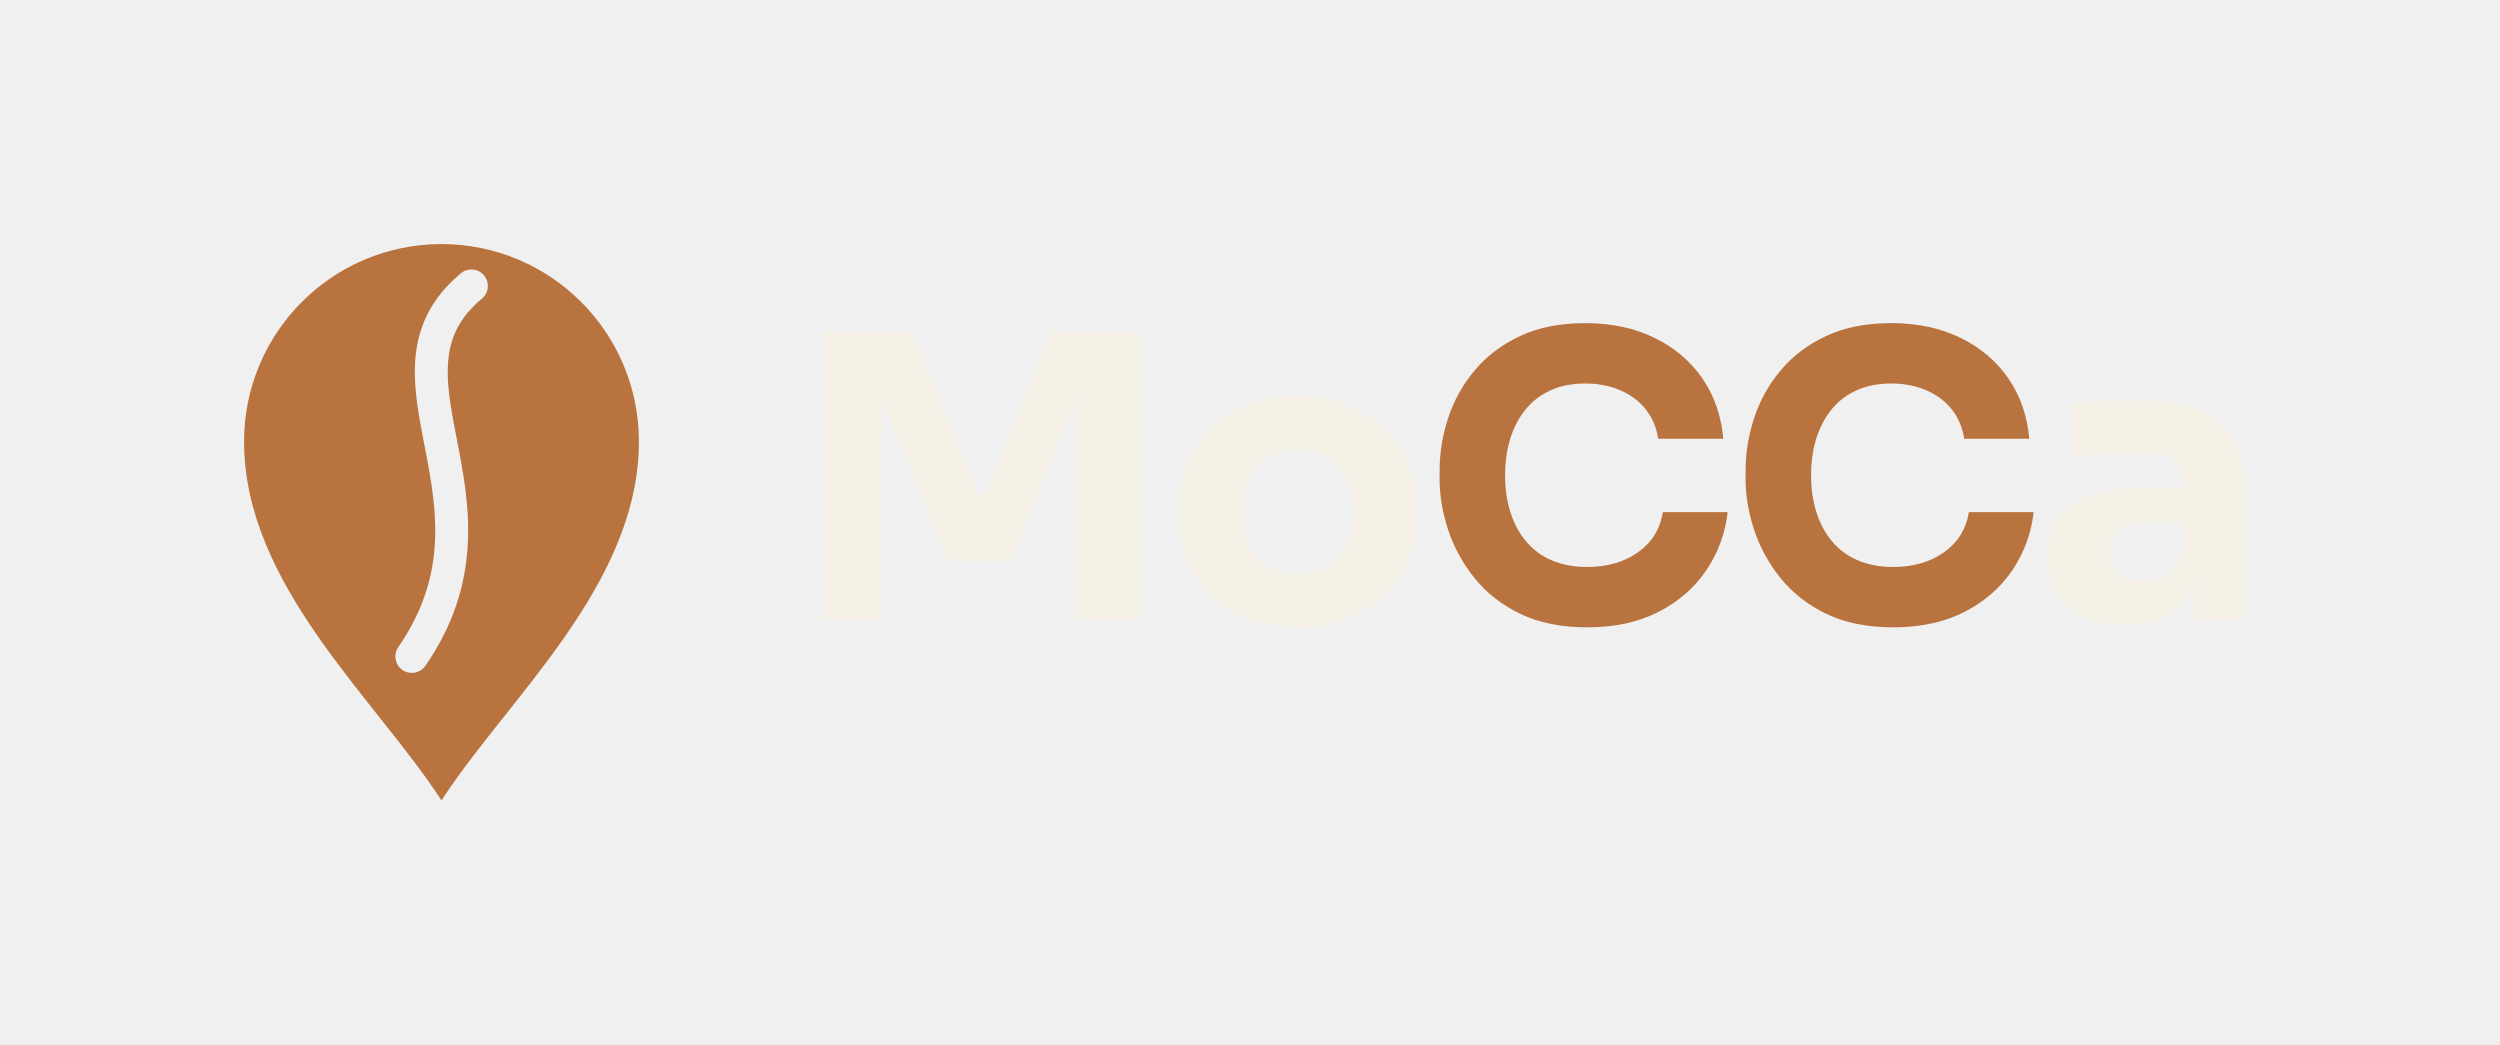
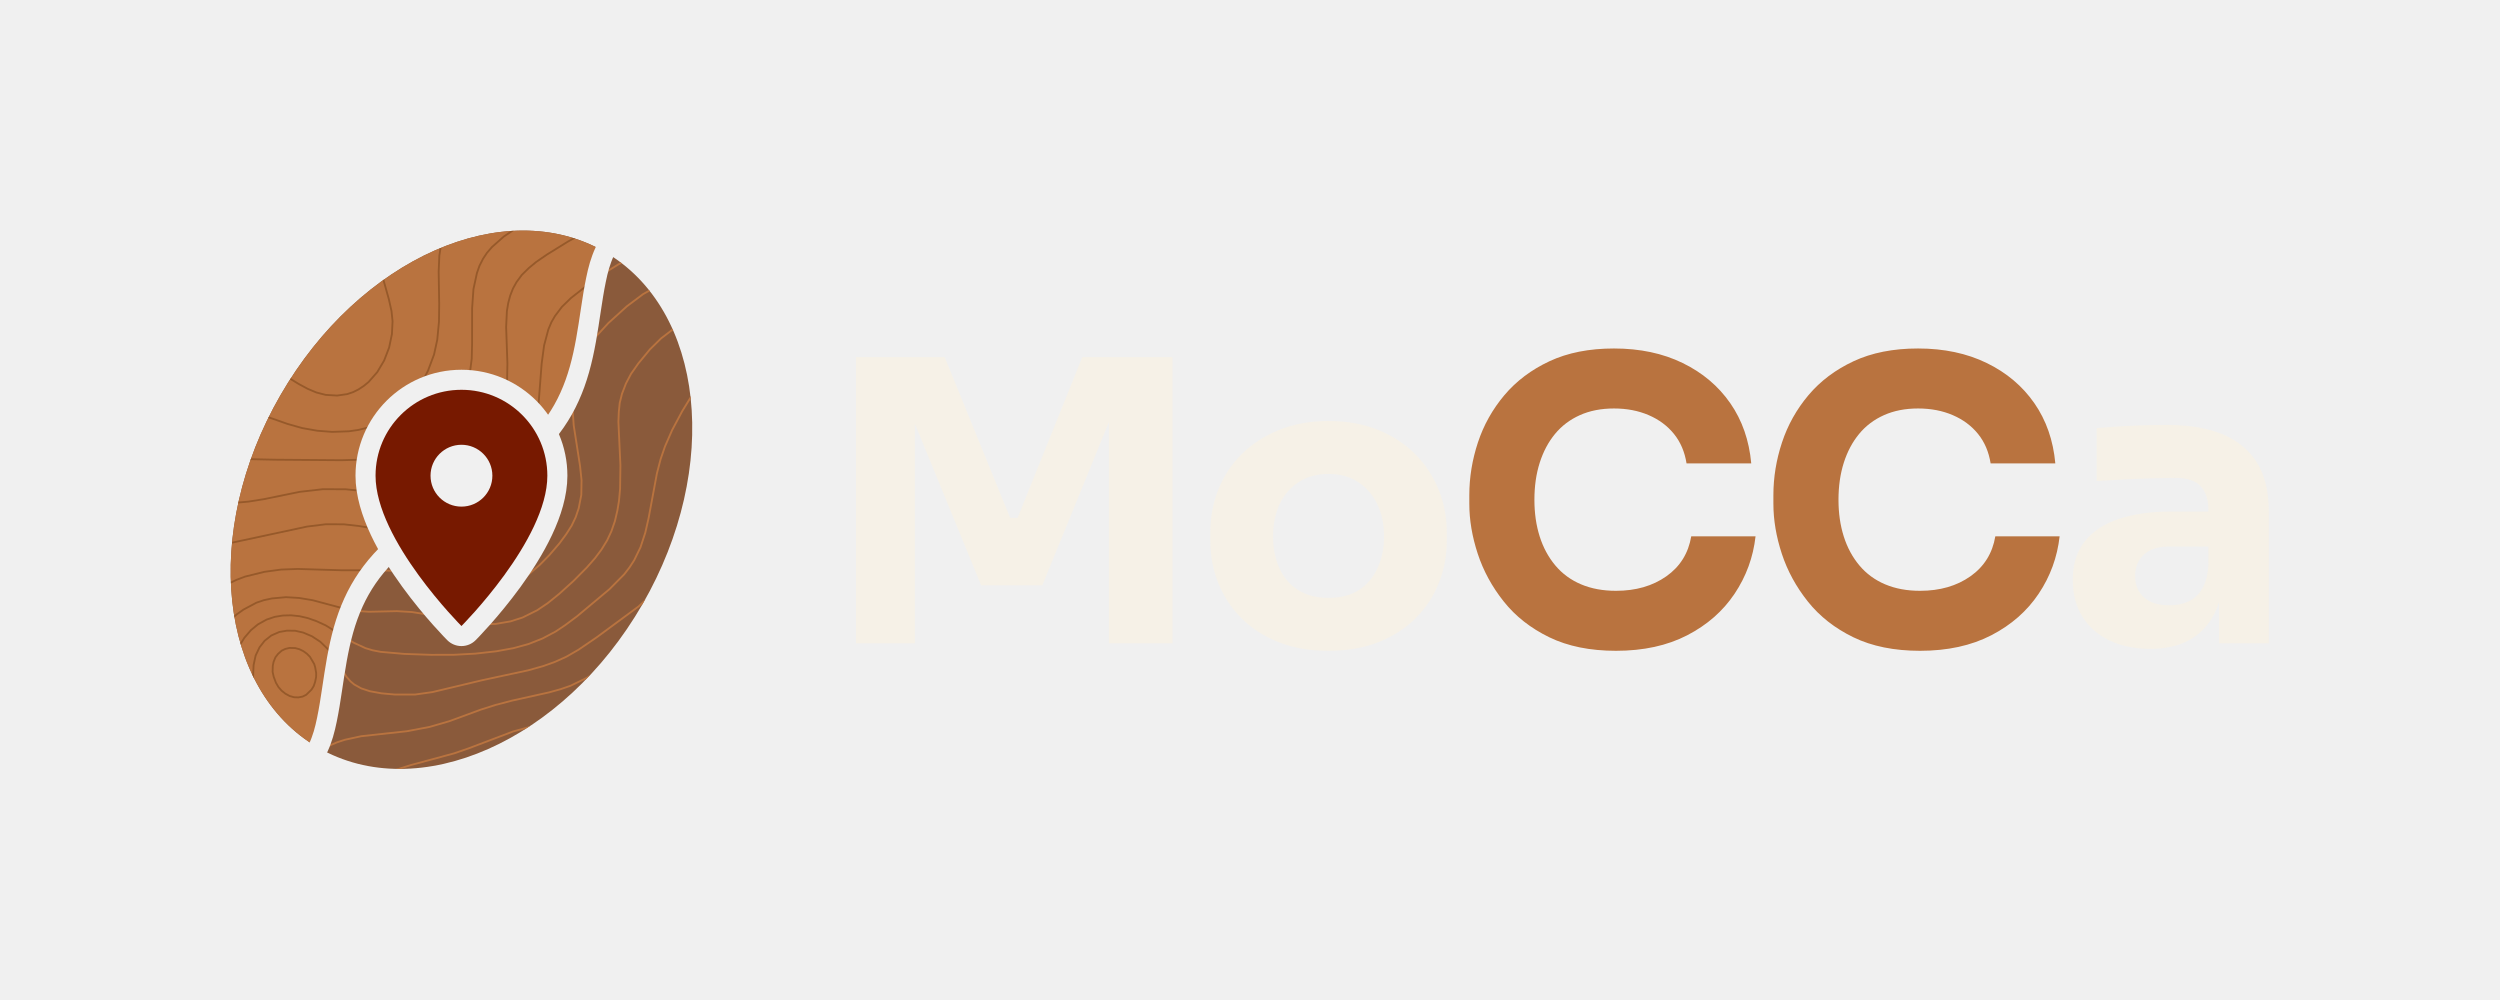
- <svg xmlns="http://www.w3.org/2000/svg" viewBox="0 0 517 216" width="517" height="216">
-   <g transform="translate(48.00 48.00) scale(0.61856) translate(-30 -22)">
-     <path fill="#B9733F" fill-rule="evenodd" d="M100 212 C 78 178, 34 140, 34 92 A 66 66 0 0 1 166 92 C 166 140, 122 178, 100 212 Z M106.48 35.77 L104.67 37.35 L102.98 38.96 L101.42 40.61 L99.98 42.29 L98.65 44.00 L97.45 45.75 L96.35 47.52 L95.38 49.32 L94.51 51.14 L93.76 52.98 L93.11 54.84 L92.56 56.71 L92.10 58.59 L91.74 60.48 L91.47 62.37 L91.27 64.26 L91.15 66.16 L91.09 68.05 L91.10 69.95 L91.17 71.85 L91.28 73.74 L91.45 75.64 L91.65 77.54 L91.89 79.45 L92.17 81.35 L92.47 83.26 L92.79 85.17 L93.13 87.08 L93.49 89.00 L93.85 90.93 L94.23 92.86 L94.60 94.79 L94.97 96.73 L95.34 98.68 L95.69 100.63 L96.04 102.58 L96.36 104.55 L96.66 106.52 L96.94 108.49 L97.19 110.47 L97.41 112.46 L97.60 114.45 L97.74 116.45 L97.84 118.46 L97.90 120.47 L97.91 122.49 L97.86 124.52 L97.76 126.55 L97.60 128.60 L97.38 130.65 L97.09 132.71 L96.73 134.79 L96.29 136.87 L95.78 138.97 L95.19 141.08 L94.51 143.21 L93.74 145.35 L92.88 147.51 L91.92 149.69 L90.85 151.88 L89.68 154.10 L88.40 156.33 L87.00 158.59 L85.48 160.87 A5.5 5.5 0 0 0 94.52 167.13 L96.25 164.55 L97.84 161.97 L99.32 159.41 L100.67 156.85 L101.90 154.31 L103.02 151.77 L104.03 149.25 L104.93 146.74 L105.72 144.24 L106.42 141.76 L107.02 139.29 L107.53 136.85 L107.95 134.42 L108.29 132.01 L108.55 129.62 L108.74 127.26 L108.86 124.91 L108.91 122.59 L108.90 120.30 L108.84 118.02 L108.72 115.77 L108.56 113.55 L108.36 111.35 L108.12 109.18 L107.85 107.03 L107.55 104.90 L107.22 102.81 L106.88 100.73 L106.52 98.69 L106.15 96.67 L105.78 94.68 L105.40 92.71 L105.03 90.77 L104.66 88.86 L104.30 86.97 L103.95 85.11 L103.63 83.28 L103.32 81.48 L103.04 79.71 L102.79 77.97 L102.58 76.26 L102.40 74.58 L102.25 72.93 L102.15 71.31 L102.10 69.73 L102.09 68.18 L102.14 66.66 L102.23 65.18 L102.38 63.72 L102.59 62.30 L102.86 60.91 L103.19 59.55 L103.58 58.21 L104.04 56.89 L104.57 55.59 L105.18 54.30 L105.88 53.03 L106.66 51.76 L107.53 50.50 L108.50 49.24 L109.58 47.99 L110.77 46.73 L112.08 45.48 L113.52 44.23 A5.5 5.5 0 0 0 106.48 35.77 Z" />
+ <svg xmlns="http://www.w3.org/2000/svg" viewBox="0 0 520.26 208" width="520.26" height="208">
+   <defs>
+     <clipPath id="mocca-esq">
+       <path d="M0 -240C0 -238.33 0 -233.33 0 -230C0 -226.67 0 -223.33 0 -220C0 -216.67 0 -213.33 0 -210C0 -206.67 -0.28 -203.33 0 -200C0.28 -196.67 0.9 -193.33 1.66 -190C2.42 -186.67 3.5 -183.33 4.58 -180C5.66 -176.67 6.9 -173.33 8.13 -170C9.37 -166.67 10.7 -163.33 11.99 -160C13.29 -156.67 14.63 -153.33 15.9 -150C17.18 -146.67 18.46 -143.33 19.64 -140C20.83 -136.67 21.98 -133.33 23.02 -130C24.06 -126.67 25.03 -123.33 25.87 -120C26.71 -116.67 27.45 -113.33 28.05 -110C28.64 -106.67 29.12 -103.33 29.44 -100C29.77 -96.67 29.96 -93.33 29.99 -90C30.02 -86.67 29.9 -83.33 29.64 -80C29.37 -76.67 28.94 -73.33 28.38 -70C27.81 -66.67 27.09 -63.33 26.24 -60C25.39 -56.67 24.39 -53.33 23.28 -50C22.17 -46.67 20.92 -43.33 19.58 -40C18.24 -36.67 16.78 -33.33 15.26 -30C13.74 -26.67 12.11 -23.33 10.45 -20C8.8 -16.67 7.05 -13.33 5.31 -10C3.57 -6.67 1.77 -3.33 0 0C-1.77 3.33 -3.57 6.67 -5.31 10C-7.05 13.33 -8.8 16.67 -10.45 20C-12.11 23.33 -13.74 26.67 -15.26 30C-16.78 33.33 -18.24 36.67 -19.58 40C-20.92 43.33 -22.17 46.67 -23.28 50C-24.39 53.33 -25.39 56.67 -26.24 60C-27.09 63.33 -27.81 66.67 -28.38 70C-28.94 73.33 -29.37 76.67 -29.64 80C-29.9 83.33 -30.02 86.67 -29.99 90C-29.96 93.33 -29.77 96.67 -29.44 100C-29.12 103.33 -28.64 106.67 -28.05 110C-27.45 113.33 -26.71 116.67 -25.87 120C-25.03 123.33 -24.06 126.67 -23.02 130C-21.98 133.33 -20.83 136.67 -19.64 140C-18.46 143.33 -17.18 146.67 -15.9 150C-14.63 153.33 -13.29 156.67 -11.99 160C-10.7 163.33 -9.37 166.67 -8.13 170C-6.9 173.33 -5.66 176.67 -4.58 180C-3.5 183.33 -2.42 186.67 -1.66 190C-0.9 193.33 -0.28 196.67 0 200C0.28 203.33 0 206.67 0 210C0 213.33 0 216.67 0 220C0 223.33 0 226.67 0 230C0 233.33 0 238.33 0 240L0 400L-400 400L-400 -400L0 -400Z" />
+     </clipPath>
+     <clipPath id="mocca-dir">
+       <path d="M0 -240C0 -238.33 0 -233.33 0 -230C0 -226.67 0 -223.33 0 -220C0 -216.67 0 -213.33 0 -210C0 -206.67 -0.28 -203.33 0 -200C0.28 -196.67 0.9 -193.33 1.66 -190C2.42 -186.67 3.5 -183.33 4.58 -180C5.66 -176.67 6.9 -173.33 8.13 -170C9.37 -166.67 10.7 -163.33 11.99 -160C13.29 -156.67 14.63 -153.33 15.9 -150C17.18 -146.67 18.46 -143.33 19.64 -140C20.83 -136.67 21.98 -133.33 23.02 -130C24.06 -126.67 25.03 -123.33 25.87 -120C26.71 -116.67 27.45 -113.33 28.05 -110C28.64 -106.67 29.12 -103.33 29.44 -100C29.77 -96.67 29.96 -93.33 29.99 -90C30.02 -86.67 29.9 -83.33 29.64 -80C29.37 -76.67 28.94 -73.33 28.38 -70C27.81 -66.67 27.09 -63.33 26.24 -60C25.39 -56.67 24.39 -53.33 23.28 -50C22.17 -46.67 20.92 -43.33 19.58 -40C18.24 -36.67 16.78 -33.33 15.26 -30C13.74 -26.67 12.11 -23.33 10.45 -20C8.8 -16.67 7.05 -13.33 5.31 -10C3.57 -6.67 1.77 -3.33 0 0C-1.77 3.33 -3.57 6.67 -5.31 10C-7.05 13.33 -8.8 16.67 -10.45 20C-12.11 23.33 -13.74 26.67 -15.26 30C-16.78 33.33 -18.24 36.67 -19.58 40C-20.92 43.33 -22.17 46.67 -23.28 50C-24.39 53.33 -25.39 56.67 -26.24 60C-27.09 63.33 -27.81 66.67 -28.38 70C-28.94 73.33 -29.37 76.67 -29.64 80C-29.9 83.33 -30.02 86.67 -29.99 90C-29.96 93.33 -29.77 96.67 -29.44 100C-29.12 103.33 -28.64 106.67 -28.05 110C-27.45 113.33 -26.71 116.67 -25.87 120C-25.03 123.33 -24.06 126.67 -23.02 130C-21.98 133.33 -20.83 136.67 -19.64 140C-18.46 143.33 -17.18 146.67 -15.9 150C-14.63 153.33 -13.29 156.67 -11.99 160C-10.7 163.33 -9.37 166.67 -8.13 170C-6.9 173.33 -5.66 176.67 -4.58 180C-3.5 183.33 -2.42 186.67 -1.66 190C-0.9 193.33 -0.28 196.67 0 200C0.28 203.33 0 206.67 0 210C0 213.33 0 216.67 0 220C0 223.33 0 226.67 0 230C0 233.33 0 238.33 0 240L0 400L400 400L400 -400L0 -400Z" />
+     </clipPath>
+     <clipPath id="mocca-elip">
+       <ellipse cx="0" cy="0" rx="146" ry="200" />
+     </clipPath>
+     <mask id="mocca-corte" maskUnits="userSpaceOnUse" x="-400" y="-400" width="800" height="800">
+       <rect x="-400" y="-400" width="800" height="800" fill="#fff" />
+       <path d="M0 -240C0 -238.33 0 -233.33 0 -230C0 -226.67 0 -223.33 0 -220C0 -216.67 0 -213.33 0 -210C0 -206.67 -0.28 -203.33 0 -200C0.28 -196.67 0.9 -193.33 1.66 -190C2.42 -186.67 3.5 -183.33 4.58 -180C5.66 -176.67 6.9 -173.33 8.13 -170C9.37 -166.67 10.7 -163.33 11.99 -160C13.29 -156.67 14.63 -153.33 15.9 -150C17.18 -146.67 18.46 -143.33 19.64 -140C20.83 -136.67 21.98 -133.33 23.02 -130C24.06 -126.67 25.03 -123.33 25.87 -120C26.71 -116.67 27.45 -113.33 28.05 -110C28.64 -106.67 29.12 -103.33 29.44 -100C29.77 -96.67 29.96 -93.33 29.99 -90C30.02 -86.67 29.9 -83.33 29.64 -80C29.37 -76.67 28.94 -73.33 28.38 -70C27.81 -66.67 27.09 -63.33 26.24 -60C25.39 -56.67 24.39 -53.33 23.28 -50C22.17 -46.67 20.92 -43.33 19.58 -40C18.24 -36.67 16.78 -33.33 15.26 -30C13.74 -26.67 12.11 -23.33 10.45 -20C8.8 -16.67 7.05 -13.33 5.31 -10C3.57 -6.67 1.77 -3.33 0 0C-1.77 3.33 -3.57 6.67 -5.31 10C-7.05 13.33 -8.8 16.67 -10.45 20C-12.11 23.33 -13.74 26.67 -15.26 30C-16.78 33.33 -18.24 36.67 -19.58 40C-20.92 43.33 -22.17 46.67 -23.28 50C-24.39 53.33 -25.39 56.67 -26.24 60C-27.09 63.33 -27.81 66.67 -28.38 70C-28.94 73.33 -29.37 76.67 -29.64 80C-29.9 83.33 -30.02 86.67 -29.99 90C-29.96 93.33 -29.77 96.67 -29.44 100C-29.12 103.33 -28.64 106.67 -28.05 110C-27.45 113.33 -26.71 116.67 -25.87 120C-25.03 123.33 -24.06 126.67 -23.02 130C-21.98 133.33 -20.83 136.67 -19.64 140C-18.46 143.33 -17.18 146.67 -15.9 150C-14.63 153.33 -13.29 156.67 -11.99 160C-10.7 163.33 -9.37 166.67 -8.13 170C-6.9 173.33 -5.66 176.67 -4.58 180C-3.5 183.33 -2.42 186.67 -1.66 190C-0.9 193.33 -0.28 196.67 0 200C0.28 203.33 0 206.67 0 210C0 213.33 0 216.67 0 220C0 223.33 0 226.67 0 230C0 233.33 0 238.33 0 240" transform="rotate(30)" fill="none" stroke="#000" stroke-width="14" />
+       <path d="M0 88.2C0 88.2 -60 28.2 -60 -16.8A60 60 0 0 1 60 -16.8C60 28.2 0 88.2 0 88.2Z" fill="#000" stroke="#000" stroke-width="28" stroke-linejoin="round" />
+     </mask>
+   </defs>
+   <g transform="translate(0 5.7)">
+     <g transform="translate(96.03 98.3) scale(0.29794)">
+       <g mask="url(#mocca-corte)">
+         <g transform="rotate(30)">
+           <ellipse cx="0" cy="0" rx="146" ry="200" fill="#8A5A3B" />
+           <ellipse cx="0" cy="0" rx="146" ry="200" fill="#B9733F" clip-path="url(#mocca-esq)" />
+           <g clip-path="url(#mocca-elip)">
+             <path d="M-106.1 -220.0L-113.1 -210.2L-128.2 -191.3L-131.9 -185.8L-135.3 -179.8L-138.2 -173.1L-140.3 -165.7L-141.4 -157.8L-141.4 -149.8L-140.4 -140.3L-138.5 -131.3L-136.0 -123.8L-132.5 -116.3L-129.8 -112.2L-126.2 -107.9L-114.0 -96.0L-108.2 -89.7L-104.0 -83.9L-99.9 -75.9L-96.9 -66.8L-95.4 -57.3L-95.5 -47.8L-97.3 -38.8L-98.8 -34.8L-100.8 -30.8L-103.1 -27.3L-106.0 -24.0L-111.6 -19.6L-118.8 -16.0L-125.3 -14.2L-131.8 -13.4L-138.8 -13.2L-157.8 -13.7L-164.3 -13.3L-170.0 -12.5M-170.0 24.9L-164.0 22.0L-156.3 19.5L-131.8 14.9L-121.5 12.3L-111.3 8.6L-101.9 4.1L-92.0 -2.1L-86.9 -6.1L-82.5 -10.3L-76.1 -18.2L-73.0 -23.3L-70.5 -28.7L-68.5 -34.3L-67.0 -40.3L-65.1 -53.3L-65.0 -59.8L-65.3 -66.3L-67.3 -78.3L-70.5 -88.3L-75.8 -99.9L-81.8 -110.6L-93.5 -130.1L-98.6 -139.9L-100.7 -145.3L-102.0 -150.0L-102.9 -157.8L-102.6 -161.8L-101.8 -166.0L-98.5 -174.6L-94.3 -182.0L-80.0 -204.0L-71.3 -220.0M-170.0 65.4L-156.3 57.1L-126.8 40.9L-86.4 18.0L-67.4 6.3L-59.2 0.1L-52.6 -6.4L-47.3 -13.4L-43.1 -21.3L-40.8 -27.3L-38.8 -33.8L-36.0 -48.0L-35.4 -59.8L-36.7 -70.8L-39.2 -79.7L-43.0 -88.8L-48.0 -98.0L-60.4 -119.5L-66.3 -131.6L-69.8 -142.5L-70.8 -147.8L-71.1 -153.3L-70.8 -158.3L-69.8 -163.5L-66.3 -174.0L-61.5 -183.9L-43.0 -220.0M-170.0 104.1L-165.6 100.2L-160.0 96.0L-138.0 82.4L-128.3 75.6L-119.9 68.8L-100.6 51.7L-87.5 42.0L-73.7 34.1L-42.2 20.0L-31.8 14.1L-26.5 10.0L-22.3 5.8L-18.9 1.3L-15.9 -3.9L-13.1 -10.3L-10.6 -17.7L-8.3 -26.8L-6.5 -36.8L-5.5 -44.8L-5.1 -51.8L-5.4 -58.8L-6.2 -65.3L-9.1 -76.3L-14.0 -88.0L-19.8 -98.5L-33.3 -120.1L-38.4 -130.0L-40.4 -135.3L-41.8 -140.5L-42.6 -145.8L-42.7 -150.8L-42.0 -157.1L-40.2 -163.6L-37.9 -169.8L-34.0 -178.0L-25.9 -193.1L-19.5 -204.0L-14.0 -212.0L-7.1 -220.0M-170.0 171.3L-163.8 164.2L-159.2 157.7L-154.8 150.3L-144.2 130.1L-140.2 123.9L-135.7 118.2L-130.0 112.0L-123.8 106.1L-84.1 70.2L-73.5 62.2L-62.5 55.9L-52.6 51.6L-21.7 40.1L-11.7 35.5L-1.7 30.1L5.5 25.4L12.0 20.0L17.1 14.2L20.8 8.2L22.9 3.3L24.7 -2.8L26.2 -9.9L27.3 -18.3L28.1 -33.7L27.6 -40.8L26.7 -47.3L24.0 -58.0L19.2 -71.3L13.6 -84.0L1.0 -110.3L-3.9 -122.2L-6.9 -133.3L-7.6 -138.8L-7.6 -143.8L-6.6 -151.8L-4.2 -160.3L0.8 -172.8L7.9 -188.2L12.8 -197.3L17.4 -204.5L23.3 -212.1L30.4 -220.0M-162.4 220.0L-159.1 213.7L-155.0 207.3L-138.0 184.7L-131.4 174.6L-126.0 164.0L-117.1 142.3L-111.7 132.3L-108.1 127.0L-104.0 122.0L-94.0 112.4L-84.7 105.2L-74.8 99.0L-47.3 84.2L-23.9 70.7L-14.3 65.8L-6.0 62.0L4.0 58.2L13.8 55.2L35.3 49.4L41.3 47.2L46.7 44.7L51.6 41.6L56.1 37.8L60.7 32.5L64.4 26.5L67.4 19.8L70.1 12.1L72.5 2.8L74.5 -7.8L75.4 -15.8L75.7 -22.8L75.2 -29.3L73.9 -35.8L70.8 -44.8L65.8 -53.8L59.9 -61.9L42.0 -84.1L36.4 -92.4L32.1 -100.1L28.2 -108.7L25.3 -117.3L23.7 -125.3L23.2 -133.8L24.1 -144.4L27.2 -158.3L32.5 -174.8L38.1 -187.9L44.0 -197.7L49.8 -205.0L57.6 -212.6L67.2 -220.0M-128.1 220.0L-122.8 211.3L-110.7 193.9L-106.2 185.7L-102.9 176.3L-97.8 153.6L-96.0 148.0L-93.5 142.6L-88.1 133.9L-84.4 129.7L-80.2 125.9L-72.1 120.2L-63.9 116.1L-54.8 112.7L-34.3 107.2L-25.3 104.2L-16.9 100.1L-0.1 89.9L9.3 85.2L19.3 81.4L42.3 74.2L54.8 68.8L63.9 63.3L72.2 56.4L78.1 49.9L84.4 40.4L88.3 32.4L92.0 22.8L96.1 10.1L99.5 -2.8L101.2 -11.3L102.1 -18.8L102.3 -26.3L101.7 -33.3L100.3 -40.6L98.1 -47.9L95.7 -54.3L92.1 -62.1L84.1 -76.4L67.7 -102.0L64.5 -108.1L61.9 -113.9L60.1 -120.2L58.9 -127.8L58.6 -135.3L59.4 -144.3L61.5 -156.8L64.4 -167.3L68.0 -176.0L72.9 -183.8L77.4 -189.1L82.6 -194.0L106.0 -211.4L115.8 -220.0M-90.0 220.0L-82.1 209.9L-80.0 206.0L-78.7 201.8L-78.2 197.8L-78.4 193.8L-82.8 171.3L-83.3 165.3L-83.1 159.3L-81.8 152.4L-79.6 146.5L-76.0 140.5L-72.0 136.0L-67.6 132.4L-62.7 129.4L-57.3 127.0L-51.8 125.3L-45.5 124.1L-38.3 123.4L-15.3 124.1L-6.3 123.3L-1.2 122.1L4.3 120.2L19.3 113.2L36.0 104.3L49.6 96.4L62.2 88.2L74.0 79.5L83.3 71.6L91.0 63.8L97.5 55.6L103.0 46.8L106.5 39.7L110.6 30.2L120.8 2.3L124.5 -11.8L125.3 -17.8L125.6 -23.8L124.9 -33.8L122.7 -44.3L119.6 -54.3L109.0 -84.3L106.3 -94.1L104.5 -103.3L103.1 -115.8L102.6 -130.8L103.0 -145.3L104.3 -156.3L106.1 -163.8L108.3 -169.6L111.7 -176.0L115.6 -181.6L122.8 -189.9L143.1 -209.8L152.3 -220.0M-48.2 220.0L-46.3 215.3L-45.5 211.3L-45.6 207.3L-46.6 203.7L-49.9 197.9L-59.9 185.8L-64.1 180.1L-68.0 172.6L-70.1 166.1L-70.6 159.8L-69.8 154.0L-67.6 148.5L-64.0 143.6L-59.8 140.1L-54.8 137.3L-49.3 135.6L-42.8 134.8L-35.8 135.2L-28.3 137.1L-21.6 139.9L-7.8 147.2L-3.7 148.6L-0.3 149.2L5.3 149.1L11.5 147.8L19.3 145.0L27.7 141.1L40.0 134.0L49.6 126.5L75.7 101.8L99.9 79.9L107.6 72.0L113.2 65.4L118.3 58.3L123.2 49.8L129.8 36.1L144.4 2.7L148.2 -9.4L150.0 -20.2L150.1 -29.7L149.0 -39.8L147.1 -49.3L140.9 -75.3L138.6 -91.3L137.9 -102.8L136.9 -134.3L137.2 -143.8L138.2 -151.3L140.0 -158.0L141.8 -162.3L144.4 -166.9L148.1 -171.9L152.0 -176.0L156.3 -179.8L170.0 -189.8M-10.4 220.0L-5.0 212.2L5.5 195.5L9.6 190.0L13.3 185.9L22.0 178.0L47.8 159.1L60.0 148.6L69.9 138.3L85.0 120.2L92.3 112.2L100.8 103.8L120.3 85.9L126.1 80.0L130.8 74.6L138.0 64.0L143.9 53.0L163.9 9.9L167.5 1.3L170.0 -6.7M-48.8 147.8L-45.8 147.0L-42.8 146.8L-39.8 147.1L-36.8 147.9L-31.7 150.8L-30.0 152.4L-27.4 155.5L-26.0 158.0L-24.9 161.3L-24.3 164.3L-24.4 167.3L-25.8 172.2L-27.3 174.5L-29.6 176.5L-32.2 177.9L-35.3 178.7L-38.8 178.8L-42.1 178.3L-45.3 177.2L-48.3 175.5L-51.7 172.7L-54.1 170.1L-56.1 166.4L-57.0 163.8L-57.5 160.3L-57.1 157.3L-56.0 154.0L-54.4 151.7L-52.3 149.7ZM33.7 220.0L44.6 200.1L49.1 193.3L54.5 186.4L62.1 178.1L84.1 156.0L91.4 147.6L112.2 122.1L137.9 96.3L146.7 86.1L152.1 78.1L156.9 69.7L170.0 40.4" stroke="#96592A" fill="none" stroke-width="1.3" stroke-linejoin="round" stroke-linecap="round" clip-path="url(#mocca-esq)" />
+             <path d="M-106.1 -220.0L-113.1 -210.2L-128.2 -191.3L-131.9 -185.8L-135.3 -179.8L-138.2 -173.1L-140.3 -165.7L-141.4 -157.8L-141.4 -149.8L-140.4 -140.3L-138.5 -131.3L-136.0 -123.8L-132.5 -116.3L-129.8 -112.2L-126.2 -107.9L-114.0 -96.0L-108.2 -89.7L-104.0 -83.9L-99.9 -75.9L-96.9 -66.8L-95.4 -57.3L-95.5 -47.8L-97.3 -38.8L-98.8 -34.8L-100.8 -30.8L-103.1 -27.3L-106.0 -24.0L-111.6 -19.6L-118.8 -16.0L-125.3 -14.2L-131.8 -13.4L-138.8 -13.2L-157.8 -13.7L-164.3 -13.3L-170.0 -12.5M-170.0 24.9L-164.0 22.0L-156.3 19.5L-131.8 14.9L-121.5 12.3L-111.3 8.6L-101.9 4.1L-92.0 -2.1L-86.9 -6.1L-82.5 -10.3L-76.1 -18.2L-73.0 -23.3L-70.5 -28.7L-68.5 -34.3L-67.0 -40.3L-65.1 -53.3L-65.0 -59.8L-65.3 -66.3L-67.3 -78.3L-70.5 -88.3L-75.8 -99.9L-81.8 -110.6L-93.5 -130.1L-98.6 -139.9L-100.7 -145.3L-102.0 -150.0L-102.9 -157.8L-102.6 -161.8L-101.8 -166.0L-98.5 -174.6L-94.3 -182.0L-80.0 -204.0L-71.3 -220.0M-170.0 65.4L-156.3 57.1L-126.8 40.9L-86.4 18.0L-67.4 6.3L-59.2 0.1L-52.6 -6.4L-47.3 -13.4L-43.1 -21.3L-40.8 -27.3L-38.8 -33.8L-36.0 -48.0L-35.4 -59.8L-36.7 -70.8L-39.2 -79.7L-43.0 -88.8L-48.0 -98.0L-60.4 -119.5L-66.3 -131.6L-69.8 -142.5L-70.8 -147.8L-71.1 -153.3L-70.8 -158.3L-69.8 -163.5L-66.3 -174.0L-61.5 -183.9L-43.0 -220.0M-170.0 104.1L-165.6 100.2L-160.0 96.0L-138.0 82.4L-128.3 75.6L-119.9 68.8L-100.6 51.7L-87.5 42.0L-73.7 34.1L-42.2 20.0L-31.8 14.1L-26.5 10.0L-22.3 5.8L-18.9 1.3L-15.9 -3.9L-13.1 -10.3L-10.6 -17.7L-8.3 -26.8L-6.5 -36.8L-5.5 -44.8L-5.1 -51.8L-5.4 -58.8L-6.2 -65.3L-9.1 -76.3L-14.0 -88.0L-19.8 -98.5L-33.3 -120.1L-38.4 -130.0L-40.4 -135.3L-41.8 -140.5L-42.6 -145.8L-42.7 -150.8L-42.0 -157.1L-40.2 -163.6L-37.9 -169.8L-34.0 -178.0L-25.9 -193.1L-19.5 -204.0L-14.0 -212.0L-7.1 -220.0M-170.0 171.3L-163.8 164.2L-159.2 157.7L-154.8 150.3L-144.2 130.1L-140.2 123.9L-135.7 118.2L-130.0 112.0L-123.8 106.1L-84.1 70.2L-73.5 62.2L-62.5 55.9L-52.6 51.6L-21.7 40.1L-11.7 35.5L-1.7 30.1L5.5 25.4L12.0 20.0L17.1 14.2L20.8 8.2L22.9 3.3L24.7 -2.8L26.2 -9.9L27.3 -18.3L28.1 -33.7L27.6 -40.8L26.7 -47.3L24.0 -58.0L19.2 -71.3L13.6 -84.0L1.0 -110.3L-3.9 -122.2L-6.9 -133.3L-7.6 -138.8L-7.6 -143.8L-6.6 -151.8L-4.2 -160.3L0.8 -172.8L7.9 -188.2L12.8 -197.3L17.4 -204.5L23.3 -212.1L30.4 -220.0M-162.4 220.0L-159.1 213.7L-155.0 207.3L-138.0 184.7L-131.4 174.6L-126.0 164.0L-117.1 142.3L-111.7 132.3L-108.1 127.0L-104.0 122.0L-94.0 112.4L-84.7 105.2L-74.8 99.0L-47.3 84.2L-23.9 70.7L-14.3 65.8L-6.0 62.0L4.0 58.2L13.8 55.2L35.3 49.4L41.3 47.2L46.7 44.7L51.6 41.6L56.1 37.8L60.7 32.5L64.4 26.5L67.4 19.8L70.1 12.1L72.5 2.8L74.5 -7.8L75.4 -15.8L75.7 -22.8L75.2 -29.3L73.9 -35.8L70.8 -44.8L65.8 -53.8L59.9 -61.9L42.0 -84.1L36.4 -92.4L32.1 -100.1L28.2 -108.7L25.3 -117.3L23.7 -125.3L23.2 -133.8L24.1 -144.4L27.2 -158.3L32.5 -174.8L38.1 -187.9L44.0 -197.7L49.8 -205.0L57.6 -212.6L67.2 -220.0M-128.1 220.0L-122.8 211.3L-110.7 193.9L-106.2 185.7L-102.9 176.3L-97.8 153.6L-96.0 148.0L-93.5 142.6L-88.1 133.9L-84.4 129.7L-80.2 125.9L-72.1 120.2L-63.9 116.1L-54.8 112.7L-34.3 107.2L-25.3 104.2L-16.9 100.1L-0.1 89.9L9.3 85.2L19.3 81.4L42.3 74.2L54.8 68.8L63.9 63.3L72.2 56.4L78.1 49.9L84.4 40.4L88.3 32.4L92.0 22.8L96.1 10.1L99.5 -2.8L101.2 -11.3L102.1 -18.8L102.3 -26.3L101.7 -33.3L100.3 -40.6L98.1 -47.9L95.7 -54.3L92.1 -62.1L84.1 -76.4L67.7 -102.0L64.5 -108.1L61.9 -113.9L60.1 -120.2L58.9 -127.8L58.6 -135.3L59.4 -144.3L61.5 -156.8L64.4 -167.3L68.0 -176.0L72.9 -183.8L77.4 -189.1L82.6 -194.0L106.0 -211.4L115.8 -220.0M-90.0 220.0L-82.1 209.9L-80.0 206.0L-78.7 201.8L-78.2 197.8L-78.4 193.8L-82.8 171.3L-83.3 165.3L-83.1 159.3L-81.8 152.4L-79.6 146.5L-76.0 140.5L-72.0 136.0L-67.6 132.4L-62.7 129.4L-57.3 127.0L-51.8 125.3L-45.5 124.1L-38.3 123.4L-15.3 124.1L-6.3 123.3L-1.2 122.1L4.3 120.2L19.3 113.2L36.0 104.3L49.6 96.4L62.2 88.2L74.0 79.5L83.3 71.6L91.0 63.8L97.5 55.6L103.0 46.8L106.5 39.7L110.6 30.2L120.8 2.3L124.5 -11.8L125.3 -17.8L125.6 -23.8L124.9 -33.8L122.7 -44.3L119.6 -54.3L109.0 -84.3L106.3 -94.1L104.5 -103.3L103.1 -115.8L102.6 -130.8L103.0 -145.3L104.3 -156.3L106.1 -163.8L108.3 -169.6L111.7 -176.0L115.6 -181.6L122.8 -189.9L143.1 -209.8L152.3 -220.0M-48.2 220.0L-46.3 215.3L-45.5 211.3L-45.6 207.3L-46.6 203.7L-49.9 197.9L-59.9 185.8L-64.1 180.1L-68.0 172.6L-70.1 166.1L-70.6 159.8L-69.8 154.0L-67.6 148.5L-64.0 143.6L-59.8 140.1L-54.8 137.3L-49.3 135.6L-42.8 134.8L-35.8 135.2L-28.3 137.1L-21.6 139.9L-7.8 147.2L-3.7 148.6L-0.3 149.2L5.3 149.1L11.5 147.8L19.3 145.0L27.7 141.1L40.0 134.0L49.6 126.5L75.7 101.8L99.9 79.9L107.6 72.0L113.2 65.4L118.3 58.3L123.2 49.8L129.8 36.1L144.4 2.7L148.2 -9.4L150.0 -20.2L150.1 -29.7L149.0 -39.8L147.1 -49.3L140.9 -75.3L138.6 -91.3L137.9 -102.8L136.9 -134.3L137.2 -143.8L138.2 -151.3L140.0 -158.0L141.8 -162.3L144.4 -166.9L148.1 -171.9L152.0 -176.0L156.3 -179.8L170.0 -189.8M-10.4 220.0L-5.0 212.2L5.5 195.5L9.6 190.0L13.3 185.9L22.0 178.0L47.8 159.1L60.0 148.6L69.9 138.3L85.0 120.2L92.3 112.2L100.8 103.8L120.3 85.9L126.1 80.0L130.8 74.6L138.0 64.0L143.9 53.0L163.9 9.9L167.5 1.3L170.0 -6.7M-48.8 147.8L-45.8 147.0L-42.8 146.8L-39.8 147.1L-36.8 147.9L-31.7 150.8L-30.0 152.4L-27.4 155.5L-26.0 158.0L-24.9 161.3L-24.3 164.3L-24.4 167.3L-25.8 172.2L-27.3 174.5L-29.6 176.5L-32.2 177.9L-35.3 178.7L-38.8 178.8L-42.1 178.3L-45.3 177.2L-48.3 175.5L-51.7 172.7L-54.1 170.1L-56.1 166.4L-57.0 163.8L-57.5 160.3L-57.1 157.3L-56.0 154.0L-54.4 151.7L-52.3 149.7ZM33.7 220.0L44.6 200.1L49.1 193.3L54.5 186.4L62.1 178.1L84.1 156.0L91.4 147.6L112.2 122.1L137.9 96.3L146.7 86.1L152.1 78.1L156.9 69.7L170.0 40.4" stroke="#B9733F" fill="none" stroke-width="1.3" stroke-linejoin="round" stroke-linecap="round" clip-path="url(#mocca-dir)" />
+           </g>
+         </g>
+       </g>
+       <path d="M0 88.2C0 88.2 -60 28.2 -60 -16.8A60 60 0 0 1 60 -16.8C60 28.2 0 88.2 0 88.2ZM0 -38.4A21.6 21.6 0 1 0 0 4.8A21.6 21.6 0 1 0 0 -38.4Z" fill="#771900" fill-rule="evenodd" />
+     </g>
+     <g transform="translate(8.06 0)">
+       <path fill="#F6F1E7" d="M170.089 128.184V68.616H188.531L202.158 102.072H203.708L217.172 68.616H235.94V128.184H222.721V77.347L224.598 77.51L208.849 116.107H196.12L180.289 77.51L182.329 77.347V128.184Z M268.376 129.734Q262.5 129.734 257.931 127.898Q253.361 126.062 250.22 122.88Q247.078 119.698 245.446 115.577Q243.814 111.456 243.814 106.886V105.01Q243.814 100.358 245.487 96.156Q247.16 91.954 250.383 88.771Q253.606 85.589 258.176 83.753Q262.745 81.917 268.376 81.917Q274.169 81.917 278.698 83.753Q283.227 85.589 286.409 88.771Q289.592 91.954 291.305 96.156Q293.019 100.358 293.019 105.01V106.886Q293.019 111.456 291.387 115.577Q289.755 119.698 286.613 122.88Q283.472 126.062 278.902 127.898Q274.332 129.734 268.376 129.734ZM268.376 118.718Q272.211 118.718 274.74 117.086Q277.27 115.454 278.616 112.517Q279.963 109.579 279.963 105.989Q279.963 102.154 278.576 99.257Q277.188 96.36 274.618 94.646Q272.048 92.933 268.376 92.933Q264.785 92.933 262.174 94.646Q259.563 96.36 258.216 99.257Q256.87 102.154 256.87 105.989Q256.87 109.579 258.176 112.517Q259.481 115.454 262.092 117.086Q264.704 118.718 268.376 118.718Z M453.728 128.184V114.965H451.524V100.603Q451.524 97.176 449.892 95.462Q448.26 93.749 444.67 93.749Q442.875 93.749 439.937 93.83Q437 93.912 433.899 94.075Q430.798 94.238 428.268 94.402V83.386Q430.145 83.222 432.675 83.059Q435.204 82.896 437.897 82.814Q440.59 82.733 442.956 82.733Q449.811 82.733 454.503 84.691Q459.195 86.65 461.643 90.607Q464.091 94.565 464.091 100.766V128.184ZM439.448 129.326Q434.633 129.326 431.002 127.613Q427.371 125.899 425.331 122.676Q423.291 119.453 423.291 114.965Q423.291 110.069 425.82 106.927Q428.35 103.786 432.92 102.276Q437.489 100.766 443.446 100.766H452.993V108.029H443.364Q439.937 108.029 438.101 109.702Q436.265 111.374 436.265 114.23Q436.265 116.923 438.101 118.596Q439.937 120.269 443.364 120.269Q445.568 120.269 447.322 119.494Q449.076 118.718 450.219 116.842Q451.361 114.965 451.524 111.619L454.625 114.883Q454.217 119.534 452.381 122.717Q450.545 125.899 447.322 127.613Q444.099 129.326 439.448 129.326Z" />
+       <path fill="#B9733F" d="M328.228 129.734Q320.15 129.734 314.356 126.919Q308.563 124.104 304.891 119.494Q301.219 114.883 299.464 109.538Q297.71 104.194 297.71 99.134V97.339Q297.71 91.79 299.505 86.364Q301.3 80.938 305.013 76.531Q308.726 72.125 314.397 69.473Q320.068 66.821 327.82 66.821Q335.899 66.821 342.1 69.84Q348.302 72.859 352.015 78.204Q355.728 83.549 356.38 90.73H342.916Q342.345 87.139 340.305 84.61Q338.265 82.08 335.042 80.693Q331.819 79.306 327.82 79.306Q323.822 79.306 320.721 80.693Q317.62 82.08 315.54 84.61Q313.459 87.139 312.357 90.607Q311.256 94.075 311.256 98.318Q311.256 102.48 312.357 105.948Q313.459 109.416 315.621 111.986Q317.784 114.557 320.966 115.903Q324.148 117.25 328.228 117.25Q334.43 117.25 338.714 114.23Q342.998 111.211 343.896 105.907H357.278Q356.544 112.435 352.912 117.862Q349.281 123.288 343.039 126.511Q336.796 129.734 328.228 129.734Z M391.508 129.734Q383.43 129.734 377.636 126.919Q371.843 124.104 368.171 119.494Q364.499 114.883 362.744 109.538Q360.99 104.194 360.99 99.134V97.339Q360.99 91.79 362.785 86.364Q364.58 80.938 368.293 76.531Q372.006 72.125 377.677 69.473Q383.348 66.821 391.1 66.821Q399.179 66.821 405.38 69.84Q411.582 72.859 415.295 78.204Q419.008 83.549 419.66 90.73H406.196Q405.625 87.139 403.585 84.61Q401.545 82.08 398.322 80.693Q395.099 79.306 391.1 79.306Q387.102 79.306 384.001 80.693Q380.9 82.08 378.82 84.61Q376.739 87.139 375.637 90.607Q374.536 94.075 374.536 98.318Q374.536 102.48 375.637 105.948Q376.739 109.416 378.901 111.986Q381.064 114.557 384.246 115.903Q387.428 117.25 391.508 117.25Q397.71 117.25 401.994 114.23Q406.278 111.211 407.176 105.907H420.558Q419.824 112.435 416.192 117.862Q412.561 123.288 406.319 126.511Q400.076 129.734 391.508 129.734Z" />
+     </g>
  </g>
-   <path fill="#F6F1E7" d="M170.089 128.184V68.616H188.531L202.158 102.072H203.708L217.172 68.616H235.94V128.184H222.721V77.347L224.598 77.51L208.849 116.107H196.12L180.289 77.51L182.329 77.347V128.184Z M268.376 129.734Q262.5 129.734 257.931 127.898Q253.361 126.062 250.22 122.88Q247.078 119.698 245.446 115.577Q243.814 111.456 243.814 106.886V105.01Q243.814 100.358 245.487 96.156Q247.16 91.954 250.383 88.771Q253.606 85.589 258.176 83.753Q262.745 81.917 268.376 81.917Q274.169 81.917 278.698 83.753Q283.227 85.589 286.409 88.771Q289.592 91.954 291.305 96.156Q293.019 100.358 293.019 105.01V106.886Q293.019 111.456 291.387 115.577Q289.755 119.698 286.613 122.88Q283.472 126.062 278.902 127.898Q274.332 129.734 268.376 129.734ZM268.376 118.718Q272.211 118.718 274.74 117.086Q277.27 115.454 278.616 112.517Q279.963 109.579 279.963 105.989Q279.963 102.154 278.576 99.257Q277.188 96.36 274.618 94.646Q272.048 92.933 268.376 92.933Q264.785 92.933 262.174 94.646Q259.563 96.36 258.216 99.257Q256.87 102.154 256.87 105.989Q256.87 109.579 258.176 112.517Q259.481 115.454 262.092 117.086Q264.704 118.718 268.376 118.718Z M453.728 128.184V114.965H451.524V100.603Q451.524 97.176 449.892 95.462Q448.26 93.749 444.67 93.749Q442.875 93.749 439.937 93.83Q437 93.912 433.899 94.075Q430.798 94.238 428.268 94.402V83.386Q430.145 83.222 432.675 83.059Q435.204 82.896 437.897 82.814Q440.59 82.733 442.956 82.733Q449.811 82.733 454.503 84.691Q459.195 86.65 461.643 90.607Q464.091 94.565 464.091 100.766V128.184ZM439.448 129.326Q434.633 129.326 431.002 127.613Q427.371 125.899 425.331 122.676Q423.291 119.453 423.291 114.965Q423.291 110.069 425.82 106.927Q428.35 103.786 432.92 102.276Q437.489 100.766 443.446 100.766H452.993V108.029H443.364Q439.937 108.029 438.101 109.702Q436.265 111.374 436.265 114.23Q436.265 116.923 438.101 118.596Q439.937 120.269 443.364 120.269Q445.568 120.269 447.322 119.494Q449.076 118.718 450.219 116.842Q451.361 114.965 451.524 111.619L454.625 114.883Q454.217 119.534 452.381 122.717Q450.545 125.899 447.322 127.613Q444.099 129.326 439.448 129.326Z" />
-   <path fill="#B9733F" d="M328.228 129.734Q320.15 129.734 314.356 126.919Q308.563 124.104 304.891 119.494Q301.219 114.883 299.464 109.538Q297.71 104.194 297.71 99.134V97.339Q297.71 91.79 299.505 86.364Q301.3 80.938 305.013 76.531Q308.726 72.125 314.397 69.473Q320.068 66.821 327.82 66.821Q335.899 66.821 342.1 69.84Q348.302 72.859 352.015 78.204Q355.728 83.549 356.38 90.73H342.916Q342.345 87.139 340.305 84.61Q338.265 82.08 335.042 80.693Q331.819 79.306 327.82 79.306Q323.822 79.306 320.721 80.693Q317.62 82.08 315.54 84.61Q313.459 87.139 312.357 90.607Q311.256 94.075 311.256 98.318Q311.256 102.48 312.357 105.948Q313.459 109.416 315.621 111.986Q317.784 114.557 320.966 115.903Q324.148 117.25 328.228 117.25Q334.43 117.25 338.714 114.23Q342.998 111.211 343.896 105.907H357.278Q356.544 112.435 352.912 117.862Q349.281 123.288 343.039 126.511Q336.796 129.734 328.228 129.734Z M391.508 129.734Q383.43 129.734 377.636 126.919Q371.843 124.104 368.171 119.494Q364.499 114.883 362.744 109.538Q360.99 104.194 360.99 99.134V97.339Q360.99 91.79 362.785 86.364Q364.58 80.938 368.293 76.531Q372.006 72.125 377.677 69.473Q383.348 66.821 391.1 66.821Q399.179 66.821 405.38 69.84Q411.582 72.859 415.295 78.204Q419.008 83.549 419.66 90.73H406.196Q405.625 87.139 403.585 84.61Q401.545 82.08 398.322 80.693Q395.099 79.306 391.1 79.306Q387.102 79.306 384.001 80.693Q380.9 82.08 378.82 84.61Q376.739 87.139 375.637 90.607Q374.536 94.075 374.536 98.318Q374.536 102.48 375.637 105.948Q376.739 109.416 378.901 111.986Q381.064 114.557 384.246 115.903Q387.428 117.25 391.508 117.25Q397.71 117.25 401.994 114.23Q406.278 111.211 407.176 105.907H420.558Q419.824 112.435 416.192 117.862Q412.561 123.288 406.319 126.511Q400.076 129.734 391.508 129.734Z" />
</svg>
